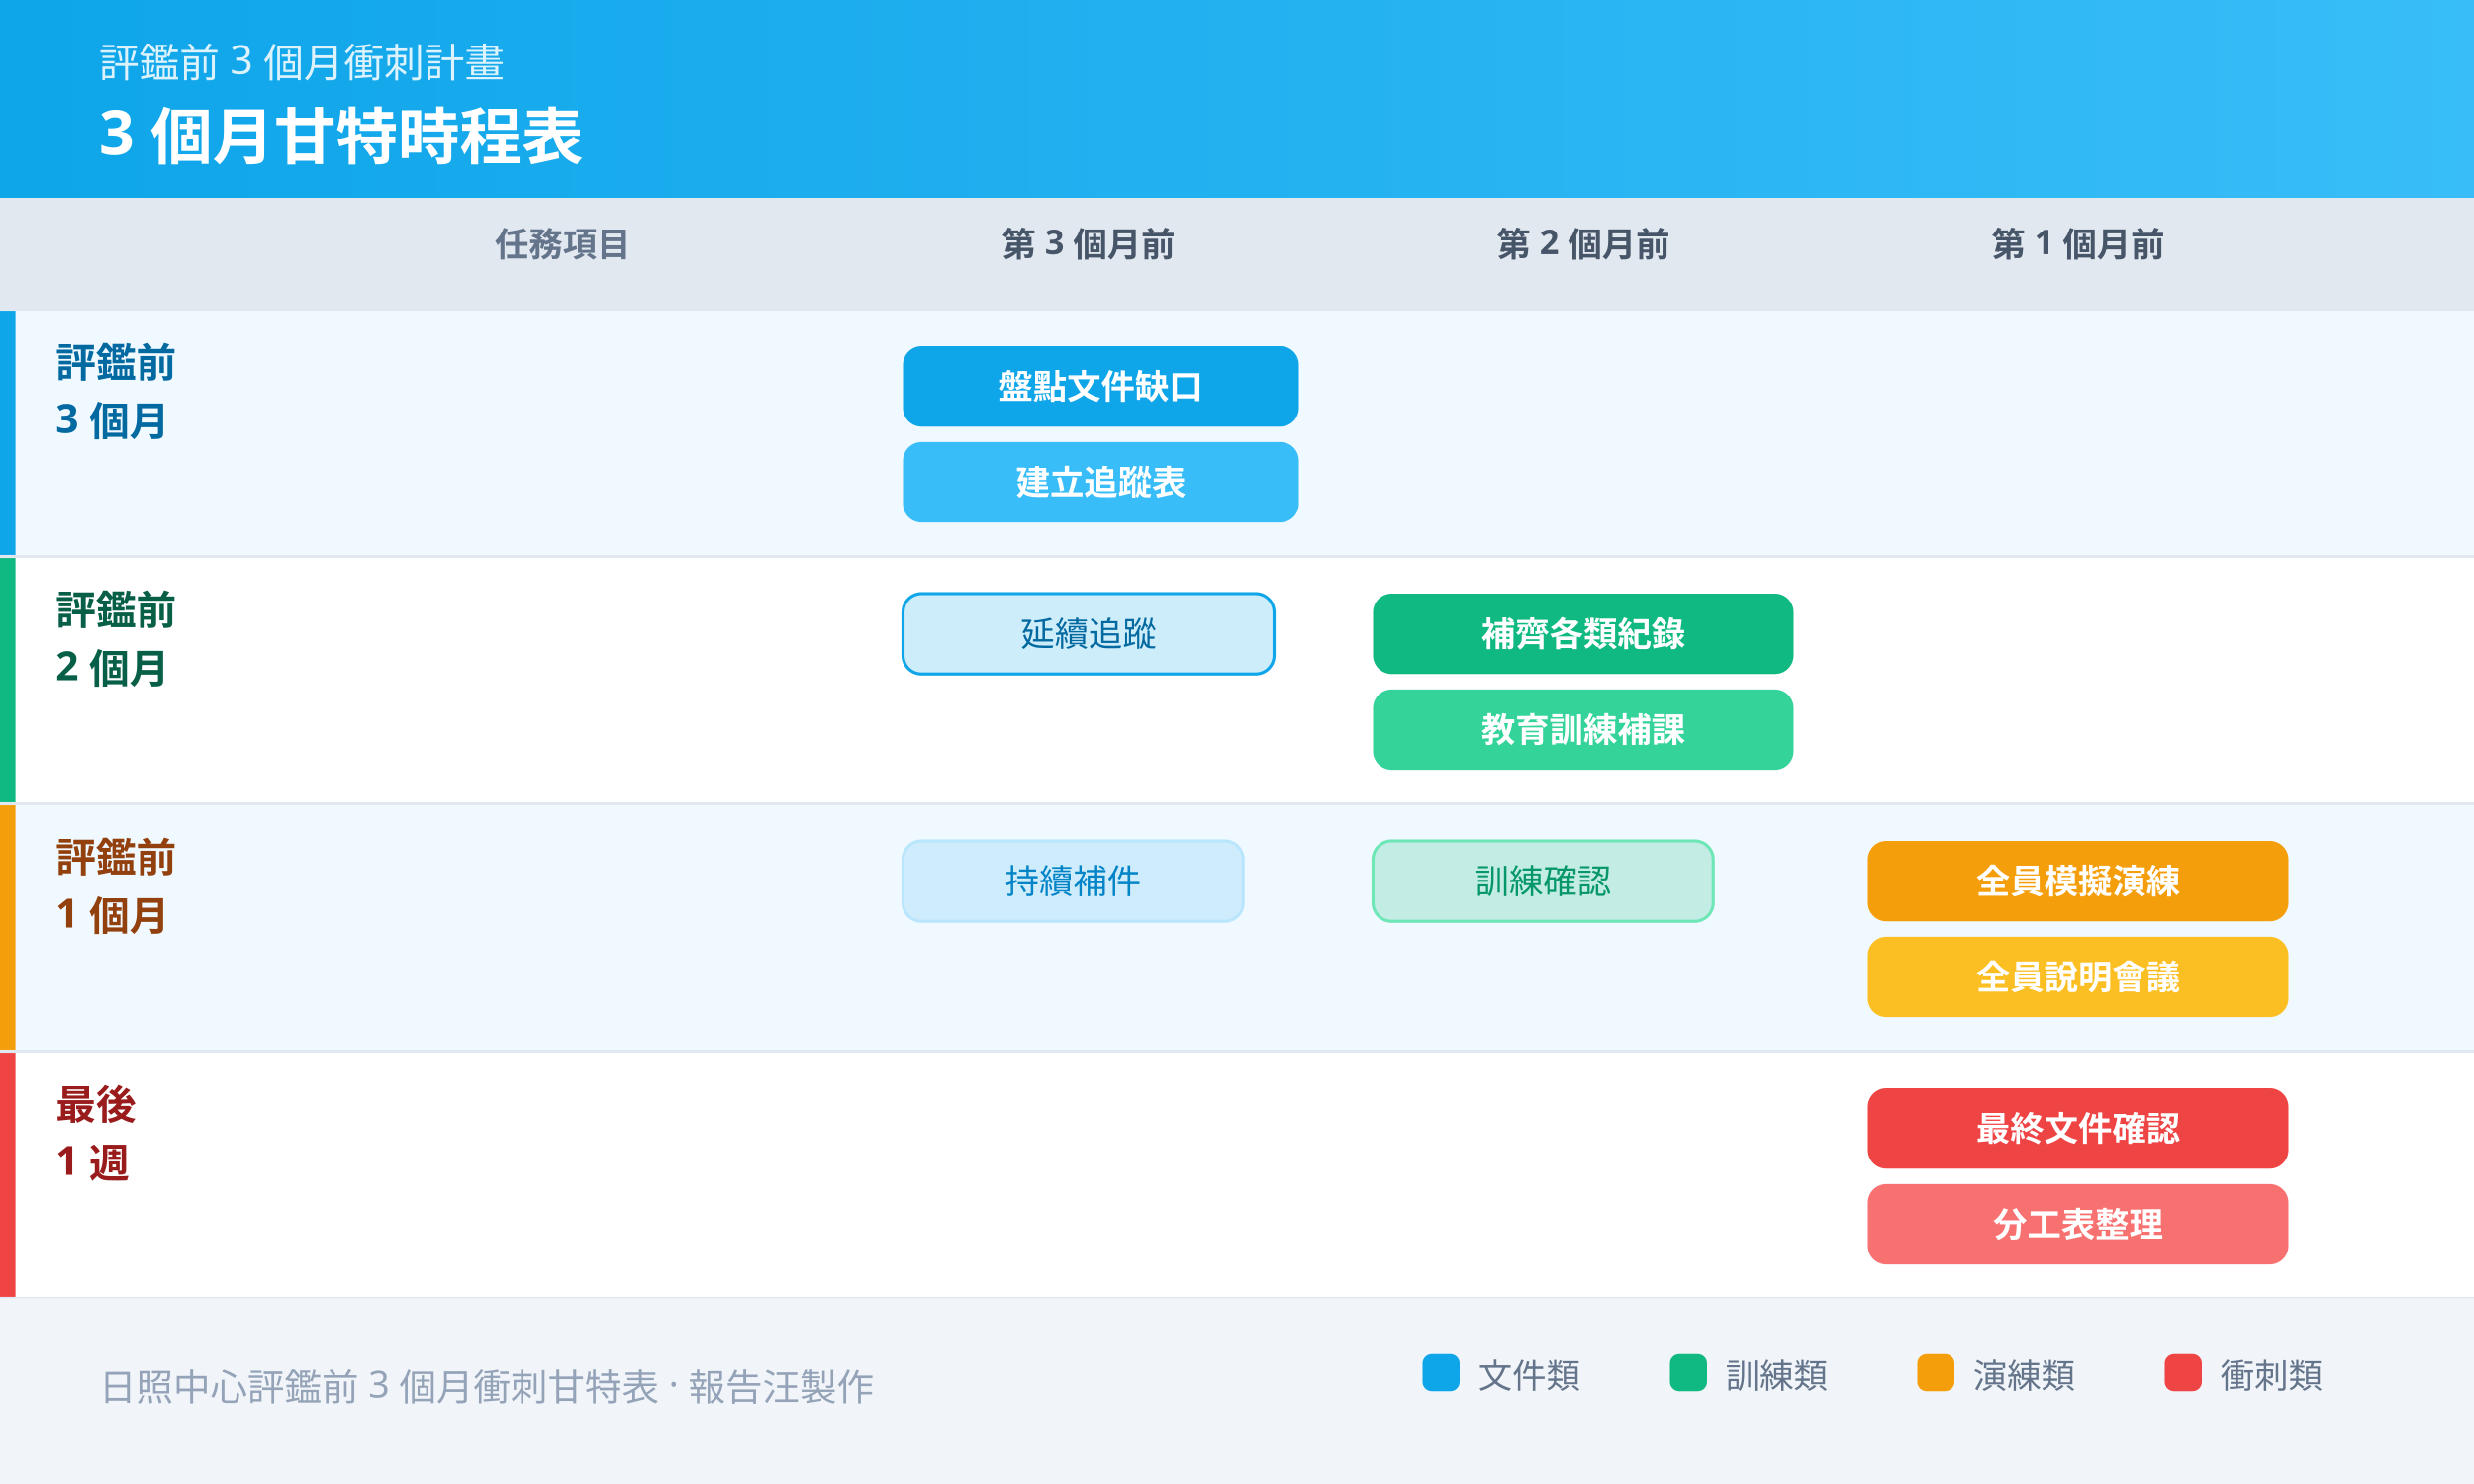
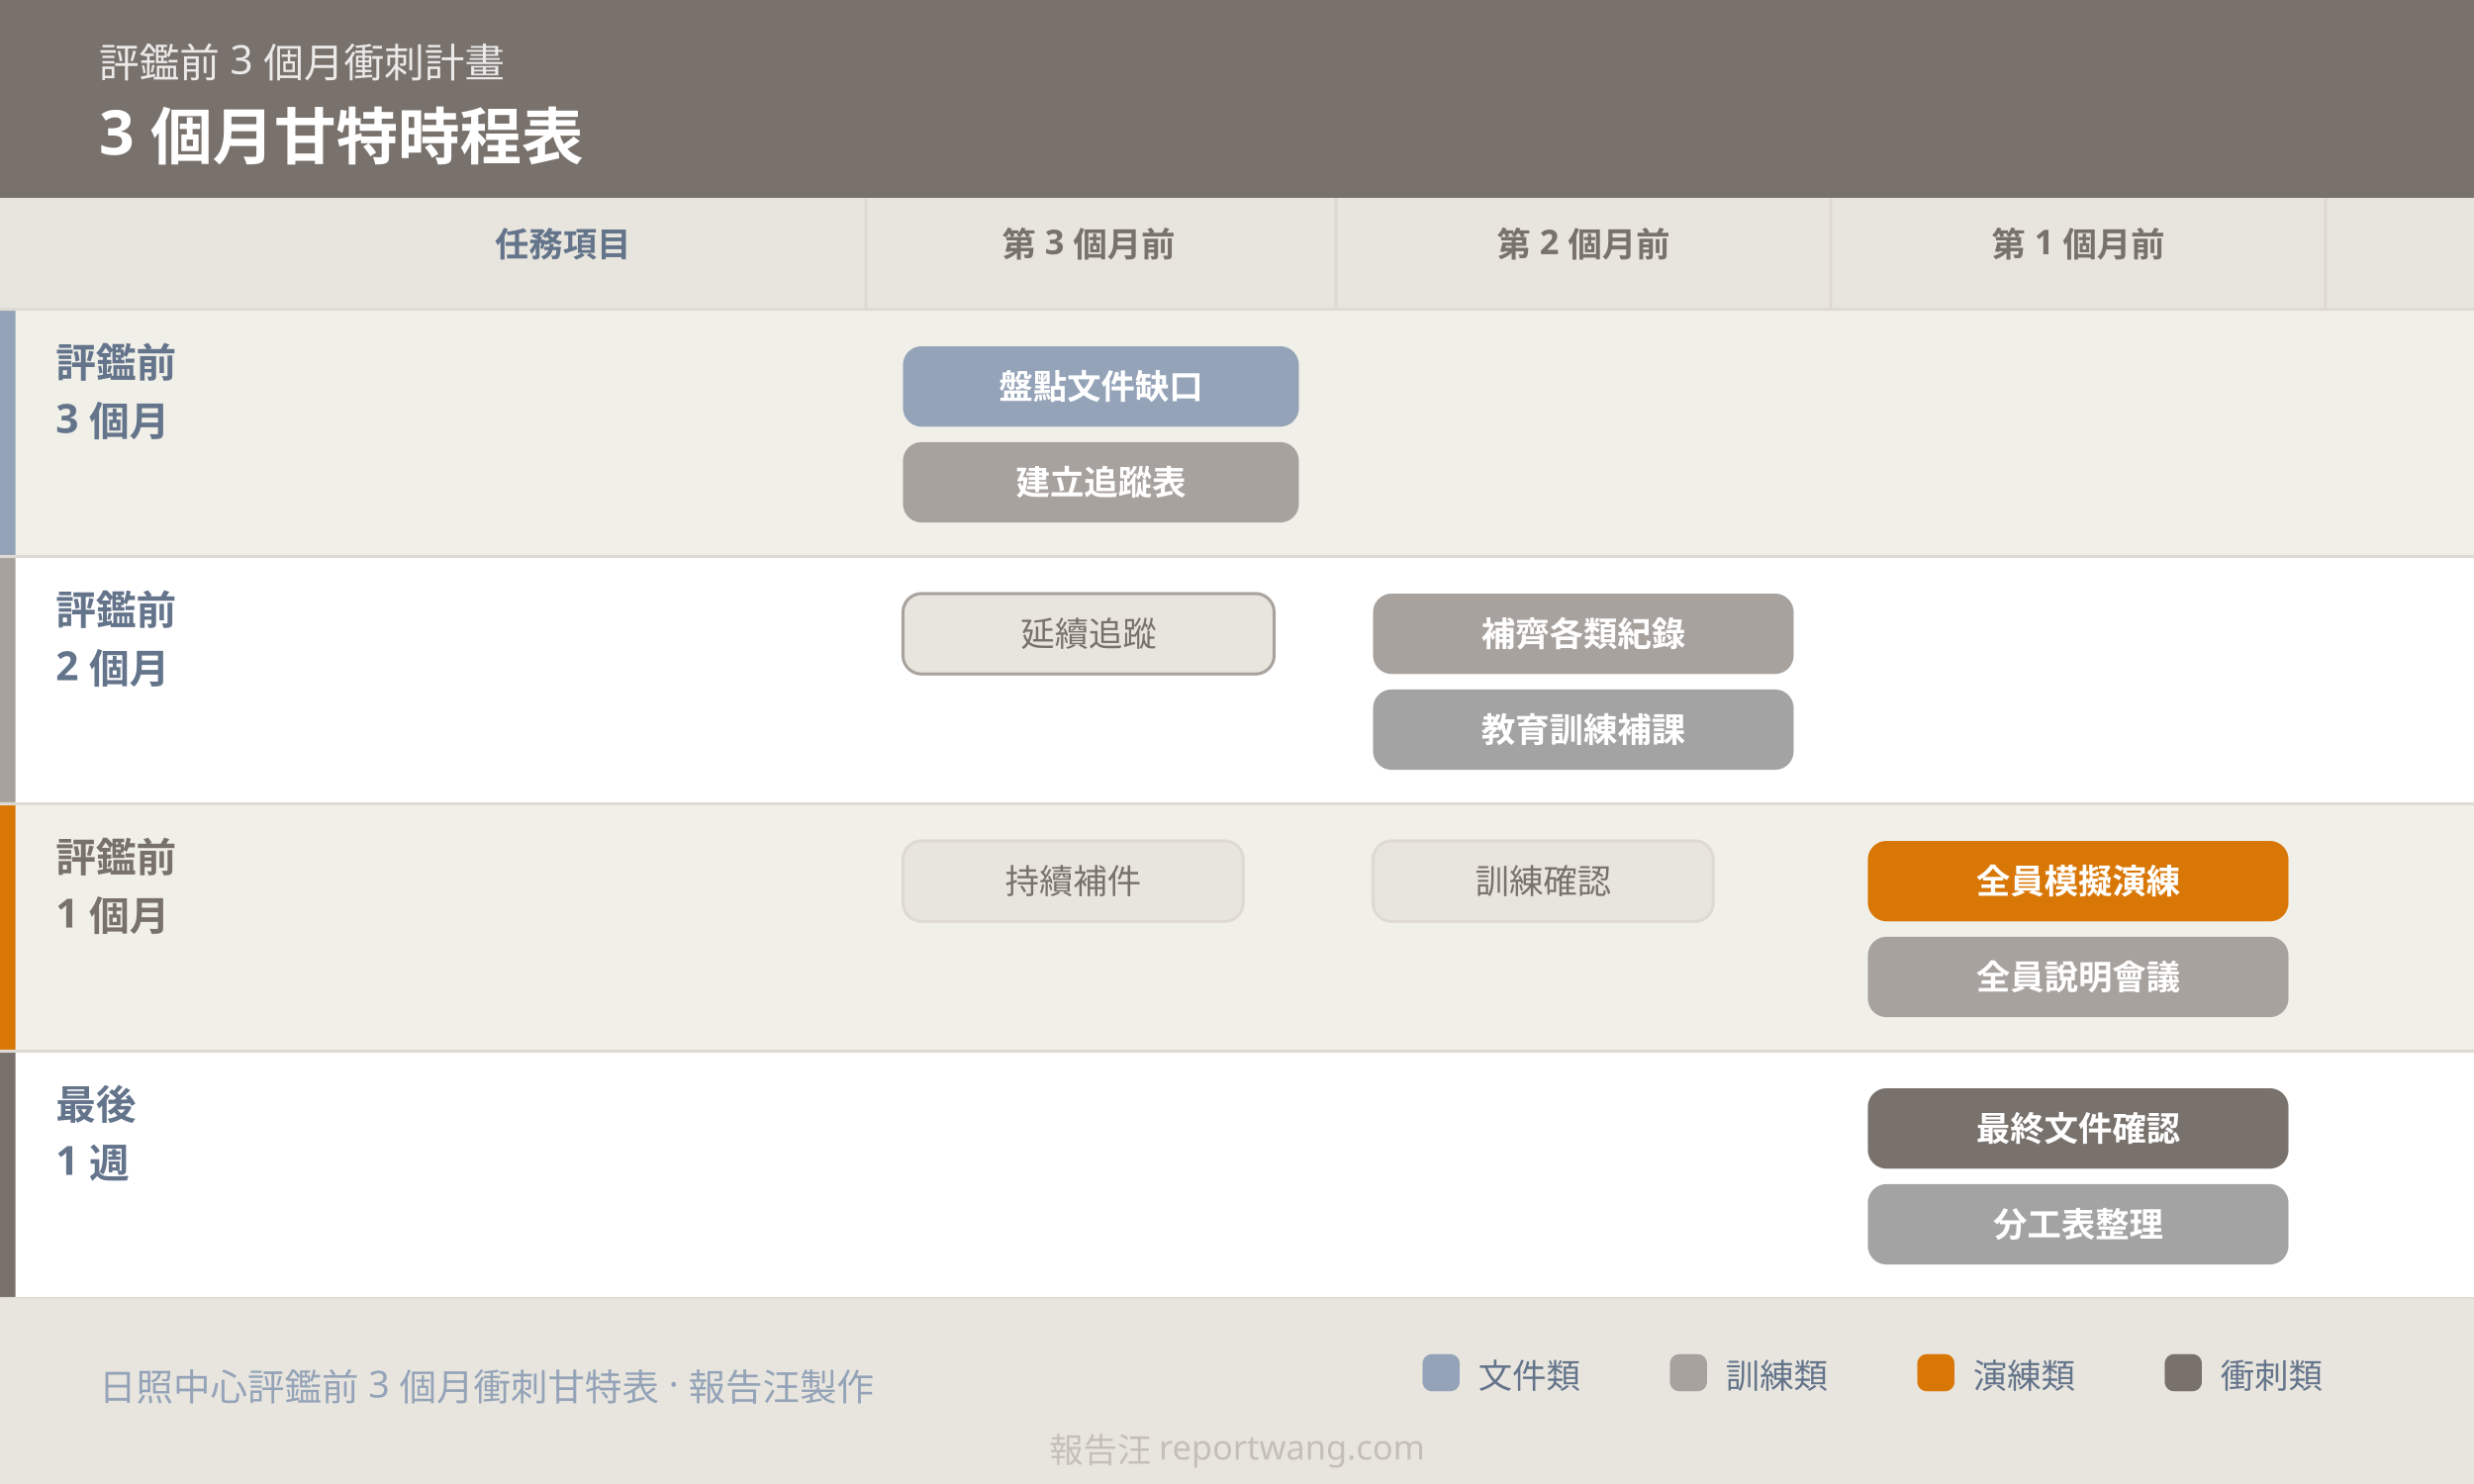
<svg xmlns="http://www.w3.org/2000/svg" width="800" height="480" viewBox="0 0 800 480">
-   <defs>
-     <linearGradient id="headerGrad" x1="0%" y1="0%" x2="100%" y2="0%">
-       <stop offset="0%" style="stop-color:#0ea5e9" />
-       <stop offset="100%" style="stop-color:#38bdf8" />
-     </linearGradient>
-   </defs>
-   <rect width="800" height="480" fill="#f8fafc" />
-   <rect x="0" y="0" width="800" height="64" fill="url(#headerGrad)" />
+   <rect width="800" height="480" fill="#f0efe8" />
+   <rect x="0" y="0" width="800" height="64" fill="#78716c" />
  <text x="32" y="25" font-family="'Noto Sans TC', sans-serif" font-size="13" fill="rgba(255,255,255,0.85)" font-weight="500">評鑑前 3 個月衝刺計畫</text>
  <text x="32" y="50" font-family="'Noto Sans TC', sans-serif" font-size="20" fill="white" font-weight="700">3 個月甘特時程表</text>
-   <rect x="0" y="64" width="800" height="36" fill="#e2e8f0" />
+   <rect x="0" y="64" width="800" height="36" fill="#e8e5de" />
  <text x="160" y="83" font-family="'Noto Sans TC', sans-serif" font-size="11" fill="#64748b" font-weight="600">任務項目</text>
-   <text x="352" y="83" text-anchor="middle" font-family="'Noto Sans TC', sans-serif" font-size="11" fill="#475569" font-weight="600">第 3 個月前</text>
-   <text x="512" y="83" text-anchor="middle" font-family="'Noto Sans TC', sans-serif" font-size="11" fill="#475569" font-weight="600">第 2 個月前</text>
-   <text x="672" y="83" text-anchor="middle" font-family="'Noto Sans TC', sans-serif" font-size="11" fill="#475569" font-weight="600">第 1 個月前</text>
-   <line x1="280" y1="64" x2="280" y2="480" stroke="#e2e8f0" stroke-width="1" />
-   <line x1="432" y1="64" x2="432" y2="480" stroke="#e2e8f0" stroke-width="1" />
-   <line x1="592" y1="64" x2="592" y2="480" stroke="#e2e8f0" stroke-width="1" />
-   <line x1="752" y1="64" x2="752" y2="480" stroke="#e2e8f0" stroke-width="1" />
-   <rect x="0" y="100" width="800" height="80" fill="#f0f9ff" />
-   <rect x="0" y="100" width="5" height="80" fill="#0ea5e9" />
-   <text x="18" y="122" font-family="'Noto Sans TC', sans-serif" font-size="13" fill="#0369a1" font-weight="700">評鑑前</text>
-   <text x="18" y="140" font-family="'Noto Sans TC', sans-serif" font-size="13" fill="#0369a1" font-weight="700">3 個月</text>
-   <rect x="292" y="112" width="128" height="26" rx="6" fill="#0ea5e9" />
+   <text x="352" y="83" text-anchor="middle" font-family="'Noto Sans TC', sans-serif" font-size="11" fill="#78716c" font-weight="600">第 3 個月前</text>
+   <text x="512" y="83" text-anchor="middle" font-family="'Noto Sans TC', sans-serif" font-size="11" fill="#78716c" font-weight="600">第 2 個月前</text>
+   <text x="672" y="83" text-anchor="middle" font-family="'Noto Sans TC', sans-serif" font-size="11" fill="#78716c" font-weight="600">第 1 個月前</text>
+   <line x1="280" y1="64" x2="280" y2="480" stroke="#dedad3" stroke-width="1" />
+   <line x1="432" y1="64" x2="432" y2="480" stroke="#dedad3" stroke-width="1" />
+   <line x1="592" y1="64" x2="592" y2="480" stroke="#dedad3" stroke-width="1" />
+   <line x1="752" y1="64" x2="752" y2="480" stroke="#dedad3" stroke-width="1" />
+   <rect x="0" y="100" width="800" height="80" fill="#f0efe8" />
+   <rect x="0" y="100" width="5" height="80" fill="#94a3b8" />
+   <text x="18" y="122" font-family="'Noto Sans TC', sans-serif" font-size="13" fill="#64748b" font-weight="700">評鑑前</text>
+   <text x="18" y="140" font-family="'Noto Sans TC', sans-serif" font-size="13" fill="#64748b" font-weight="700">3 個月</text>
+   <rect x="292" y="112" width="128" height="26" rx="6" fill="#94a3b8" />
  <text x="356" y="129" text-anchor="middle" font-family="'Noto Sans TC', sans-serif" font-size="11" fill="white" font-weight="600">盤點文件缺口</text>
-   <rect x="292" y="143" width="128" height="26" rx="6" fill="#38bdf8" />
+   <rect x="292" y="143" width="128" height="26" rx="6" fill="#a8a29e" />
  <text x="356" y="160" text-anchor="middle" font-family="'Noto Sans TC', sans-serif" font-size="11" fill="white" font-weight="600">建立追蹤表</text>
  <rect x="0" y="180" width="800" height="80" fill="white" />
-   <rect x="0" y="180" width="5" height="80" fill="#10b981" />
-   <text x="18" y="202" font-family="'Noto Sans TC', sans-serif" font-size="13" fill="#065f46" font-weight="700">評鑑前</text>
-   <text x="18" y="220" font-family="'Noto Sans TC', sans-serif" font-size="13" fill="#065f46" font-weight="700">2 個月</text>
-   <rect x="292" y="192" width="120" height="26" rx="6" fill="rgba(14,165,233,0.2)" stroke="#0ea5e9" stroke-width="1" />
-   <text x="352" y="209" text-anchor="middle" font-family="'Noto Sans TC', sans-serif" font-size="11" fill="#0369a1">延續追蹤</text>
-   <rect x="444" y="192" width="136" height="26" rx="6" fill="#10b981" />
+   <rect x="0" y="180" width="5" height="80" fill="#a8a29e" />
+   <text x="18" y="202" font-family="'Noto Sans TC', sans-serif" font-size="13" fill="#64748b" font-weight="700">評鑑前</text>
+   <text x="18" y="220" font-family="'Noto Sans TC', sans-serif" font-size="13" fill="#64748b" font-weight="700">2 個月</text>
+   <rect x="292" y="192" width="120" height="26" rx="6" fill="#e8e5de" stroke="#a8a29e" stroke-width="1" />
+   <text x="352" y="209" text-anchor="middle" font-family="'Noto Sans TC', sans-serif" font-size="11" fill="#78716c">延續追蹤</text>
+   <rect x="444" y="192" width="136" height="26" rx="6" fill="#a8a29e" />
  <text x="512" y="209" text-anchor="middle" font-family="'Noto Sans TC', sans-serif" font-size="11" fill="white" font-weight="600">補齊各類紀錄</text>
-   <rect x="444" y="223" width="136" height="26" rx="6" fill="#34d399" />
+   <rect x="444" y="223" width="136" height="26" rx="6" fill="#a3a3a3" />
  <text x="512" y="240" text-anchor="middle" font-family="'Noto Sans TC', sans-serif" font-size="11" fill="white" font-weight="600">教育訓練補課</text>
-   <rect x="0" y="260" width="800" height="80" fill="#f0f9ff" />
-   <rect x="0" y="260" width="5" height="80" fill="#f59e0b" />
-   <text x="18" y="282" font-family="'Noto Sans TC', sans-serif" font-size="13" fill="#92400e" font-weight="700">評鑑前</text>
-   <text x="18" y="300" font-family="'Noto Sans TC', sans-serif" font-size="13" fill="#92400e" font-weight="700">1 個月</text>
-   <rect x="292" y="272" width="110" height="26" rx="6" fill="rgba(14,165,233,0.15)" stroke="#bae6fd" stroke-width="1" />
-   <text x="347" y="289" text-anchor="middle" font-family="'Noto Sans TC', sans-serif" font-size="11" fill="#0284c7">持續補件</text>
-   <rect x="444" y="272" width="110" height="26" rx="6" fill="rgba(16,185,129,0.2)" stroke="#6ee7b7" stroke-width="1" />
-   <text x="499" y="289" text-anchor="middle" font-family="'Noto Sans TC', sans-serif" font-size="11" fill="#059669">訓練確認</text>
-   <rect x="604" y="272" width="136" height="26" rx="6" fill="#f59e0b" />
+   <rect x="0" y="260" width="800" height="80" fill="#f0efe8" />
+   <rect x="0" y="260" width="5" height="80" fill="#d97706" />
+   <text x="18" y="282" font-family="'Noto Sans TC', sans-serif" font-size="13" fill="#78716c" font-weight="700">評鑑前</text>
+   <text x="18" y="300" font-family="'Noto Sans TC', sans-serif" font-size="13" fill="#78716c" font-weight="700">1 個月</text>
+   <rect x="292" y="272" width="110" height="26" rx="6" fill="#e8e5de" stroke="#dedad3" stroke-width="1" />
+   <text x="347" y="289" text-anchor="middle" font-family="'Noto Sans TC', sans-serif" font-size="11" fill="#78716c">持續補件</text>
+   <rect x="444" y="272" width="110" height="26" rx="6" fill="#e8e5de" stroke="#dedad3" stroke-width="1" />
+   <text x="499" y="289" text-anchor="middle" font-family="'Noto Sans TC', sans-serif" font-size="11" fill="#78716c">訓練確認</text>
+   <rect x="604" y="272" width="136" height="26" rx="6" fill="#d97706" />
  <text x="672" y="289" text-anchor="middle" font-family="'Noto Sans TC', sans-serif" font-size="11" fill="white" font-weight="600">全員模擬演練</text>
-   <rect x="604" y="303" width="136" height="26" rx="6" fill="#fbbf24" />
+   <rect x="604" y="303" width="136" height="26" rx="6" fill="#a8a29e" />
  <text x="672" y="320" text-anchor="middle" font-family="'Noto Sans TC', sans-serif" font-size="11" fill="white" font-weight="600">全員說明會議</text>
  <rect x="0" y="340" width="800" height="80" fill="white" />
-   <rect x="0" y="340" width="5" height="80" fill="#ef4444" />
-   <text x="18" y="362" font-family="'Noto Sans TC', sans-serif" font-size="13" fill="#991b1b" font-weight="700">最後</text>
-   <text x="18" y="380" font-family="'Noto Sans TC', sans-serif" font-size="13" fill="#991b1b" font-weight="700">1 週</text>
-   <rect x="604" y="352" width="136" height="26" rx="6" fill="#ef4444" />
+   <rect x="0" y="340" width="5" height="80" fill="#78716c" />
+   <text x="18" y="362" font-family="'Noto Sans TC', sans-serif" font-size="13" fill="#64748b" font-weight="700">最後</text>
+   <text x="18" y="380" font-family="'Noto Sans TC', sans-serif" font-size="13" fill="#64748b" font-weight="700">1 週</text>
+   <rect x="604" y="352" width="136" height="26" rx="6" fill="#78716c" />
  <text x="672" y="369" text-anchor="middle" font-family="'Noto Sans TC', sans-serif" font-size="11" fill="white" font-weight="600">最終文件確認</text>
-   <rect x="604" y="383" width="136" height="26" rx="6" fill="#f87171" />
+   <rect x="604" y="383" width="136" height="26" rx="6" fill="#a3a3a3" />
  <text x="672" y="400" text-anchor="middle" font-family="'Noto Sans TC', sans-serif" font-size="11" fill="white" font-weight="600">分工表整理</text>
-   <line x1="0" y1="100" x2="800" y2="100" stroke="#e2e8f0" stroke-width="1" />
-   <line x1="0" y1="180" x2="800" y2="180" stroke="#e2e8f0" stroke-width="1" />
-   <line x1="0" y1="260" x2="800" y2="260" stroke="#e2e8f0" stroke-width="1" />
-   <line x1="0" y1="340" x2="800" y2="340" stroke="#e2e8f0" stroke-width="1" />
-   <line x1="0" y1="420" x2="800" y2="420" stroke="#e2e8f0" stroke-width="1" />
-   <rect x="0" y="420" width="800" height="60" fill="#f1f5f9" />
+   <line x1="0" y1="100" x2="800" y2="100" stroke="#dedad3" stroke-width="1" />
+   <line x1="0" y1="180" x2="800" y2="180" stroke="#dedad3" stroke-width="1" />
+   <line x1="0" y1="260" x2="800" y2="260" stroke="#dedad3" stroke-width="1" />
+   <line x1="0" y1="340" x2="800" y2="340" stroke="#dedad3" stroke-width="1" />
+   <line x1="0" y1="420" x2="800" y2="420" stroke="#dedad3" stroke-width="1" />
+   <rect x="0" y="420" width="800" height="60" fill="#e8e5de" />
  <text x="32" y="453" font-family="'Noto Sans TC', sans-serif" font-size="12" fill="#94a3b8">日照中心評鑑前 3 個月衝刺甘特表 · 報告汪製作</text>
-   <rect x="460" y="438" width="12" height="12" rx="3" fill="#0ea5e9" />
+   <rect x="460" y="438" width="12" height="12" rx="3" fill="#94a3b8" />
  <text x="478" y="449" font-family="'Noto Sans TC', sans-serif" font-size="11" fill="#64748b">文件類</text>
-   <rect x="540" y="438" width="12" height="12" rx="3" fill="#10b981" />
+   <rect x="540" y="438" width="12" height="12" rx="3" fill="#a8a29e" />
  <text x="558" y="449" font-family="'Noto Sans TC', sans-serif" font-size="11" fill="#64748b">訓練類</text>
-   <rect x="620" y="438" width="12" height="12" rx="3" fill="#f59e0b" />
+   <rect x="620" y="438" width="12" height="12" rx="3" fill="#d97706" />
  <text x="638" y="449" font-family="'Noto Sans TC', sans-serif" font-size="11" fill="#64748b">演練類</text>
-   <rect x="700" y="438" width="12" height="12" rx="3" fill="#ef4444" />
+   <rect x="700" y="438" width="12" height="12" rx="3" fill="#78716c" />
  <text x="718" y="449" font-family="'Noto Sans TC', sans-serif" font-size="11" fill="#64748b">衝刺類</text>
+   <text x="400" y="473" text-anchor="middle" font-family="'Noto Sans TC', sans-serif" font-size="11" fill="#c4bfb8">報告汪 reportwang.com</text>
</svg>
